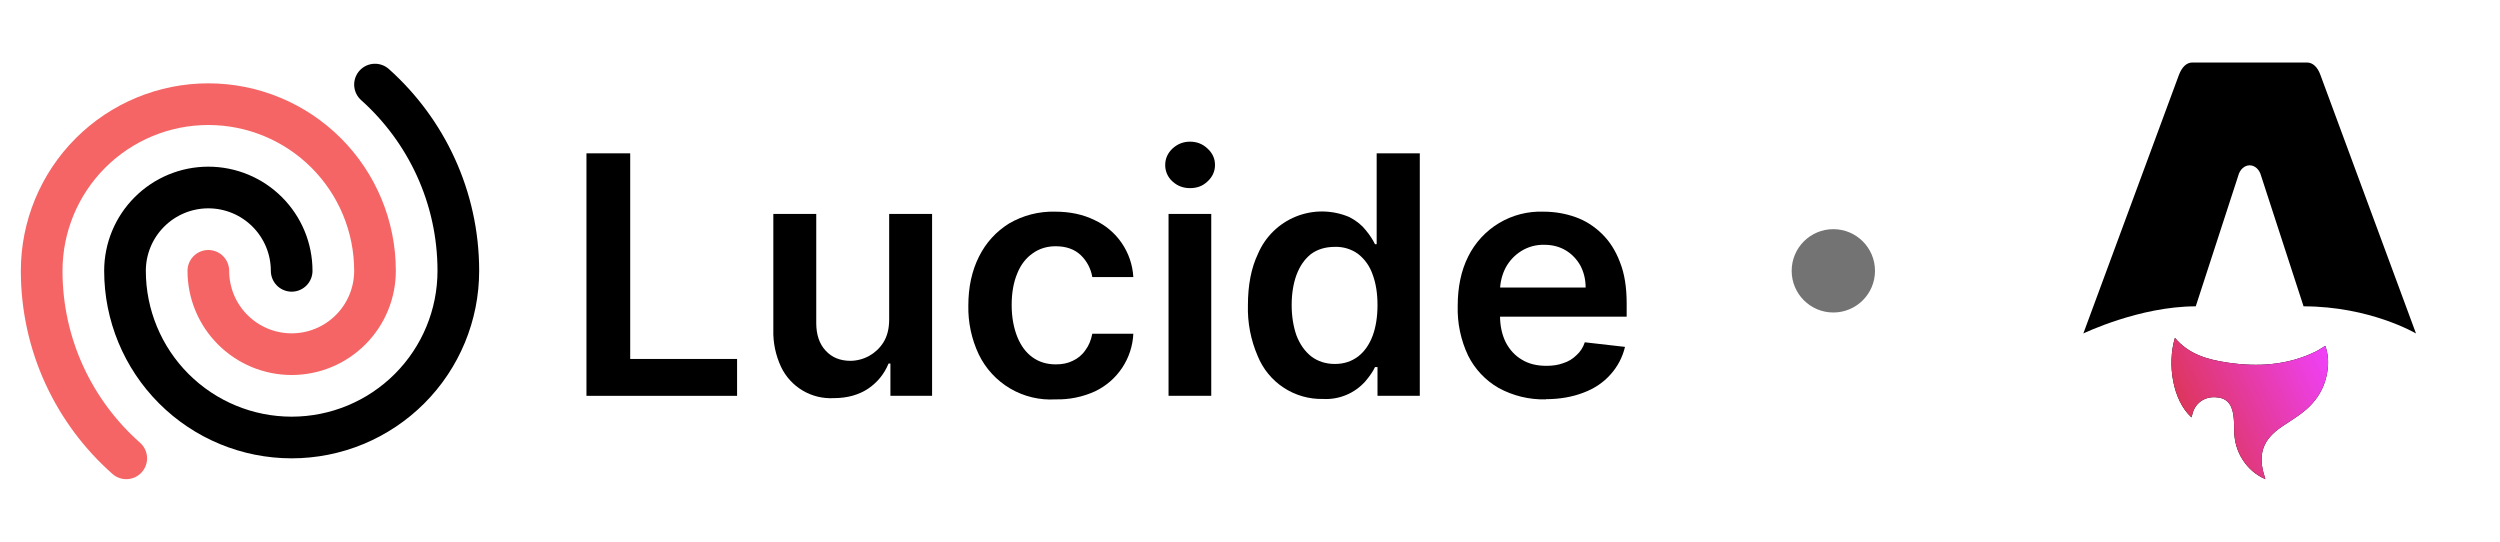
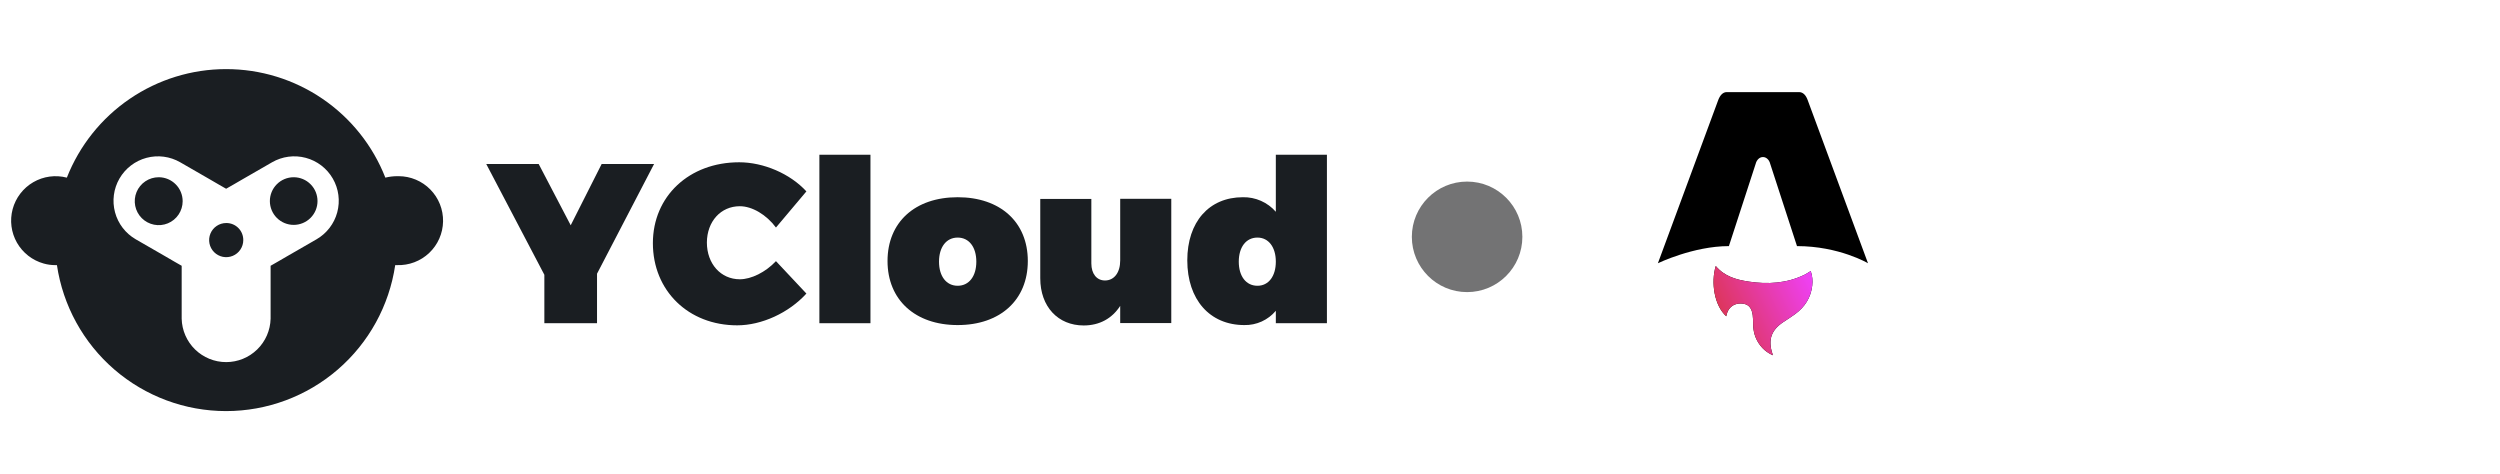
- <svg xmlns="http://www.w3.org/2000/svg" viewBox="0 -2 120 26" fill="none" class="package-ycloud-logo">
-   <path d="M74.2 17.17C73.408 17.19 72.625 17 71.93 16.62C71.302 16.258 70.794 15.719 70.47 15.07C70.118 14.327 69.947 13.512 69.97 12.69C69.97 11.79 70.13 11 70.47 10.32C70.8 9.649 71.318 9.087 71.96 8.704C72.603 8.321 73.342 8.132 74.09 8.16C74.63 8.16 75.14 8.25 75.62 8.42C76.1 8.59 76.52 8.86 76.89 9.22C77.26 9.58 77.55 10.03 77.76 10.59C77.98 11.14 78.08 11.8 78.08 12.57V13.2H70.93V11.8H76.11C76.11 11.4 76.02 11.06 75.86 10.75C75.69 10.45 75.46 10.2 75.16 10.02C74.86 9.84 74.52 9.75 74.12 9.75C73.732 9.741 73.35 9.845 73.02 10.05C72.7 10.25 72.45 10.52 72.27 10.85C72.1 11.18 72.01 11.54 72 11.93V13.13C72 13.65 72.1 14.08 72.28 14.44C72.47 14.8 72.73 15.08 73.06 15.27C73.39 15.47 73.78 15.56 74.23 15.56C74.53 15.56 74.8 15.52 75.04 15.43C75.29 15.35 75.5 15.22 75.67 15.05C75.85 14.89 75.99 14.68 76.07 14.43L78 14.65C77.883 15.146 77.642 15.603 77.3 15.98C76.97 16.35 76.54 16.65 76 16.85C75.48 17.05 74.88 17.16 74.2 17.16V17.17Z" fill="currentColor" />
-   <path d="M63.5 17.15C62.831 17.165 62.173 16.975 61.614 16.607C61.055 16.239 60.621 15.71 60.37 15.09C60.037 14.321 59.876 13.488 59.9 12.65C59.9 11.68 60.06 10.86 60.38 10.19C60.551 9.785 60.801 9.418 61.114 9.109C61.428 8.801 61.799 8.558 62.207 8.393C62.615 8.229 63.052 8.146 63.491 8.151C63.931 8.156 64.366 8.247 64.77 8.42C65.1 8.59 65.36 8.8 65.55 9.04C65.75 9.28 65.89 9.5 66 9.72H66.08V5.36H68.15V17H66.12V15.62H66C65.9 15.84 65.74 16.06 65.54 16.3C65.286 16.587 64.971 16.812 64.618 16.959C64.264 17.107 63.882 17.172 63.5 17.15ZM64.07 15.47C64.51 15.47 64.87 15.35 65.19 15.11C65.49 14.88 65.73 14.54 65.89 14.11C66.04 13.7 66.12 13.21 66.12 12.64C66.12 12.07 66.04 11.58 65.88 11.16C65.748 10.777 65.509 10.44 65.19 10.19C64.865 9.955 64.471 9.835 64.07 9.85C63.61 9.85 63.23 9.97 62.92 10.2C62.62 10.44 62.39 10.77 62.23 11.2C62.08 11.61 62 12.1 62 12.64C62 13.18 62.08 13.67 62.23 14.1C62.39 14.52 62.63 14.86 62.93 15.1C63.24 15.34 63.63 15.47 64.07 15.47Z" fill="currentColor" />
-   <path d="M56.09 17V8.27H58.14V17H56.1H56.09ZM57.12 7.03C56.8 7.03 56.52 6.93 56.28 6.71C56.168 6.611 56.08 6.489 56.019 6.353C55.959 6.217 55.928 6.069 55.93 5.92C55.93 5.61 56.05 5.35 56.28 5.13C56.52 4.91 56.8 4.8 57.12 4.8C57.45 4.8 57.73 4.91 57.96 5.13C58.2 5.35 58.32 5.61 58.32 5.92C58.32 6.22 58.2 6.49 57.96 6.71C57.73 6.93 57.46 7.03 57.12 7.03Z" fill="currentColor" />
-   <path d="M50.66 17.17C49.901 17.216 49.147 17.035 48.491 16.65C47.836 16.265 47.31 15.694 46.98 15.01C46.635 14.279 46.464 13.478 46.48 12.67C46.48 11.78 46.65 11 46.99 10.32C47.33 9.64 47.81 9.12 48.43 8.73C49.102 8.336 49.871 8.138 50.65 8.16C51.35 8.16 51.98 8.29 52.53 8.56C53.062 8.803 53.517 9.187 53.846 9.67C54.176 10.153 54.367 10.716 54.4 11.3H52.43C52.364 10.895 52.167 10.523 51.87 10.24C51.57 9.96 51.17 9.82 50.67 9.82C50.26 9.82 49.89 9.93 49.57 10.16C49.25 10.38 49 10.7 48.83 11.12C48.65 11.55 48.56 12.05 48.56 12.64C48.56 13.24 48.66 13.74 48.83 14.17C49 14.59 49.24 14.92 49.56 15.15C49.88 15.38 50.25 15.49 50.68 15.49C50.98 15.49 51.25 15.44 51.49 15.32C51.73 15.21 51.94 15.04 52.09 14.82C52.26 14.6 52.37 14.33 52.43 14.02H54.4C54.373 14.602 54.188 15.166 53.866 15.652C53.543 16.138 53.096 16.528 52.57 16.78C51.975 17.053 51.325 17.186 50.67 17.17H50.66Z" fill="currentColor" />
-   <path d="M42.68 13.33V8.27H44.74V17H42.74V15.45H42.65C42.45 15.94 42.13 16.34 41.68 16.65C41.23 16.95 40.68 17.11 40.03 17.11C39.505 17.141 38.983 17.015 38.531 16.748C38.078 16.481 37.716 16.084 37.49 15.61C37.23 15.053 37.103 14.444 37.12 13.83V8.27H39.18V13.51C39.18 14.06 39.33 14.51 39.63 14.83C39.93 15.16 40.33 15.32 40.83 15.32C41.144 15.315 41.452 15.232 41.727 15.079C42.001 14.925 42.232 14.706 42.4 14.44C42.59 14.14 42.68 13.77 42.68 13.33Z" fill="currentColor" />
-   <path d="M28.15 17V5.36H30.25V15.23H35.38V17H28.15Z" fill="currentColor" />
-   <path d="M14 11C14 9.939 13.579 8.922 12.828 8.172C12.078 7.421 11.061 7 10 7C8.939 7 7.922 7.421 7.172 8.172C6.421 8.922 6 9.939 6 11C6 13.122 6.843 15.157 8.343 16.657C9.843 18.157 11.878 19 14 19C16.122 19 18.157 18.157 19.657 16.657C21.157 15.157 22 13.122 22 11C22 7.45 20.45 4.25 18 2.06" stroke="currentColor" stroke-width="2" stroke-linecap="round" stroke-linejoin="round" />
-   <path d="M10 11C10 12.061 10.421 13.078 11.172 13.828C11.922 14.579 12.939 15 14 15C15.061 15 16.078 14.579 16.828 13.828C17.579 13.078 18 12.061 18 11C18 8.878 17.157 6.843 15.657 5.343C14.157 3.843 12.122 3 10 3C7.878 3 5.843 3.843 4.343 5.343C2.843 6.843 2 8.878 2 11C2 14.58 3.57 17.8 6.06 20" stroke="#F56565" stroke-width="2" stroke-linecap="round" stroke-linejoin="round" />
-   <path d="M88 13C89.105 13 90 12.105 90 11C90 9.895 89.105 9 88 9C86.895 9 86 9.895 86 11C86 12.105 86.895 13 88 13Z" fill="#737374" />
-   <g clip-path="url(#clip0_2_7)">
-     <path d="M105.193 18.035C104.283 17.209 104.018 15.474 104.397 14.216C105.054 15.009 105.965 15.26 106.908 15.402C108.365 15.62 109.795 15.539 111.148 14.878C111.303 14.802 111.446 14.701 111.615 14.6C111.742 14.965 111.775 15.334 111.73 15.71C111.623 16.625 111.164 17.332 110.434 17.868C110.143 18.082 109.834 18.274 109.533 18.476C108.607 19.097 108.357 19.826 108.705 20.885C108.713 20.911 108.72 20.937 108.739 21C108.266 20.79 107.921 20.484 107.658 20.082C107.38 19.658 107.248 19.188 107.241 18.68C107.238 18.433 107.238 18.184 107.204 17.94C107.123 17.346 106.842 17.08 106.313 17.065C105.77 17.049 105.34 17.383 105.226 17.908C105.218 17.948 105.205 17.988 105.192 18.034L105.193 18.035Z" fill="currentColor" />
-     <path d="M105.193 18.035C104.283 17.209 104.018 15.474 104.397 14.216C105.054 15.009 105.965 15.26 106.908 15.402C108.365 15.62 109.795 15.539 111.148 14.878C111.303 14.802 111.446 14.701 111.615 14.6C111.742 14.965 111.775 15.334 111.73 15.71C111.623 16.625 111.164 17.332 110.434 17.868C110.143 18.082 109.834 18.274 109.533 18.476C108.607 19.097 108.357 19.826 108.705 20.885C108.713 20.911 108.72 20.937 108.739 21C108.266 20.79 107.921 20.484 107.658 20.082C107.38 19.658 107.248 19.188 107.241 18.68C107.238 18.433 107.238 18.184 107.204 17.94C107.123 17.346 106.842 17.08 106.313 17.065C105.77 17.049 105.34 17.383 105.226 17.908C105.218 17.948 105.205 17.988 105.192 18.034L105.193 18.035Z" fill="url(#paint0_linear_2_7)" />
-     <path d="M100 14.007C100 14.007 102.694 12.704 105.396 12.704L107.433 6.443C107.51 6.14 107.732 5.935 107.984 5.935C108.235 5.935 108.458 6.14 108.534 6.443L110.571 12.704C113.771 12.704 115.968 14.007 115.968 14.007C115.968 14.007 111.391 1.627 111.382 1.602C111.251 1.236 111.029 1 110.73 1H105.238C104.939 1 104.726 1.236 104.586 1.602C104.576 1.626 100 14.007 100 14.007Z" fill="currentColor" />
+ <svg xmlns="http://www.w3.org/2000/svg" fill="none" viewBox="0 0 190 36" class="package-ycloud-logo">
+   <g transform="translate(0.5 4.5) scale(1)">
+     <path d="M29.677 8.89C29.377 8.891 29.078 8.929 28.786 9C27.833 6.567 26.167 4.478 24.008 3.007C21.848 1.535 19.295 0.75 16.681 0.752C14.069 0.753 11.518 1.541 9.36 3.012C7.202 4.483 5.537 6.57 4.581 9C3.718 8.775 2.801 8.899 2.029 9.347C1.258 9.795 0.695 10.53 0.462 11.391C0.23 12.252 0.348 13.17 0.789 13.945C1.231 14.72 1.962 15.289 2.821 15.528C3.102 15.608 3.393 15.649 3.686 15.649H3.827C4.284 18.732 5.833 21.548 8.192 23.585C10.552 25.621 13.565 26.742 16.681 26.743C19.798 26.742 22.811 25.622 25.171 23.585C27.53 21.549 29.079 18.732 29.536 15.649H29.677C30.125 15.664 30.572 15.59 30.991 15.431C31.411 15.272 31.795 15.031 32.12 14.722C32.446 14.413 32.706 14.043 32.887 13.632C33.068 13.222 33.165 12.779 33.173 12.331C33.181 11.882 33.1 11.436 32.934 11.019C32.768 10.602 32.52 10.223 32.206 9.903C31.892 9.582 31.517 9.328 31.104 9.154C30.69 8.98 30.246 8.89 29.797 8.89H29.677ZM23.556 13.687L21.303 14.985L20.629 15.377L20.066 15.699V19.722C20.044 20.604 19.679 21.443 19.047 22.059C18.416 22.675 17.569 23.02 16.686 23.02C15.804 23.02 14.957 22.675 14.325 22.059C13.694 21.443 13.328 20.604 13.307 19.722V15.699L12.743 15.377L12.07 14.985L9.817 13.687C9.04 13.239 8.474 12.501 8.242 11.635C8.01 10.769 8.131 9.847 8.579 9.071C9.028 8.294 9.766 7.728 10.632 7.496C11.497 7.264 12.42 7.385 13.196 7.833L15.449 9.131L16.123 9.523L16.686 9.845L17.25 9.523L17.924 9.131L20.177 7.833C20.953 7.385 21.875 7.264 22.741 7.496C23.607 7.728 24.345 8.294 24.793 9.071C25.241 9.847 25.363 10.769 25.131 11.635C24.899 12.501 24.332 13.239 23.556 13.687Z" fill="#1A1E22" />
+     <path d="M11.561 8.97C11.201 8.97 10.849 9.077 10.55 9.277C10.251 9.477 10.017 9.761 9.879 10.094C9.742 10.427 9.706 10.793 9.776 11.146C9.846 11.499 10.02 11.823 10.274 12.078C10.529 12.333 10.853 12.506 11.206 12.576C11.559 12.647 11.925 12.611 12.258 12.473C12.591 12.335 12.875 12.102 13.075 11.802C13.275 11.503 13.382 11.151 13.382 10.791C13.382 10.312 13.193 9.853 12.857 9.513C12.521 9.172 12.065 8.977 11.586 8.97H11.561Z" fill="#1A1E22" />
+     <path d="M16.692 12.45C16.435 12.45 16.184 12.526 15.971 12.669C15.757 12.811 15.591 13.014 15.493 13.251C15.395 13.488 15.369 13.749 15.419 14.001C15.469 14.252 15.593 14.483 15.774 14.665C15.956 14.846 16.187 14.97 16.438 15.02C16.69 15.07 16.951 15.044 17.188 14.946C17.425 14.848 17.628 14.682 17.77 14.468C17.913 14.255 17.989 14.004 17.989 13.748C17.991 13.579 17.959 13.411 17.896 13.255C17.834 13.098 17.74 12.955 17.622 12.835C17.504 12.714 17.363 12.618 17.208 12.552C17.052 12.486 16.886 12.451 16.717 12.45H16.692Z" fill="#1A1E22" />
+     <path d="M21.811 8.97C21.331 8.973 20.873 9.165 20.535 9.506C20.198 9.846 20.009 10.306 20.01 10.786C20.012 11.265 20.203 11.724 20.542 12.063C20.882 12.401 21.341 12.591 21.821 12.591C22.3 12.591 22.76 12.401 23.099 12.063C23.439 11.724 23.63 11.265 23.631 10.786C23.633 10.306 23.444 9.846 23.106 9.506C22.769 9.165 22.31 8.973 21.831 8.97H21.811Z" fill="#1A1E22" />
+     <path d="M45.226 7.964L42.874 12.621L40.44 7.964H36.455L40.871 16.383V20.064H44.874V16.302L49.21 7.964H45.226Z" fill="#1A1E22" />
+     <path d="M55.727 11.173C56.663 11.173 57.749 11.817 58.473 12.792L60.786 10.046C59.549 8.698 57.528 7.833 55.677 7.833C51.875 7.833 49.119 10.418 49.119 13.979C49.119 17.59 51.815 20.225 55.526 20.225C57.387 20.225 59.449 19.28 60.786 17.811L58.473 15.347C57.678 16.192 56.592 16.725 55.727 16.725C54.279 16.725 53.223 15.548 53.223 13.929C53.233 12.329 54.279 11.173 55.727 11.173Z" fill="#1A1E22" />
+     <path d="M65.655 7.26H61.773V20.064H65.655V7.26Z" fill="#1A1E22" />
+     <path d="M72.283 10.489C69.034 10.489 66.952 12.39 66.952 15.337C66.952 18.284 69.044 20.205 72.283 20.205C75.522 20.205 77.614 18.294 77.614 15.337C77.614 12.38 75.522 10.489 72.283 10.489ZM72.283 17.218C71.418 17.218 70.865 16.494 70.865 15.387C70.865 14.281 71.418 13.556 72.283 13.556C73.148 13.556 73.701 14.281 73.701 15.387C73.701 16.494 73.148 17.218 72.283 17.218Z" fill="#1A1E22" />
+     <path d="M84.635 15.297C84.635 16.212 84.182 16.816 83.478 16.816C82.854 16.816 82.442 16.313 82.442 15.518V10.62H78.56V16.645C78.56 18.817 79.917 20.235 81.859 20.235C83.066 20.235 84.021 19.702 84.635 18.747V20.054H88.517V10.61H84.635V15.297Z" fill="#1A1E22" />
+     <path d="M96.463 7.26V11.595C96.152 11.239 95.766 10.955 95.334 10.764C94.901 10.573 94.432 10.479 93.959 10.489C91.384 10.489 89.734 12.37 89.734 15.287C89.734 18.274 91.444 20.205 94.069 20.205C94.524 20.215 94.975 20.122 95.39 19.934C95.804 19.746 96.171 19.467 96.463 19.119V20.064H100.346V7.26H96.463ZM95.065 17.218C94.2 17.218 93.647 16.494 93.647 15.387C93.647 14.281 94.2 13.556 95.065 13.556C95.91 13.556 96.463 14.281 96.463 15.387C96.463 16.494 95.91 17.218 95.07 17.218H95.065Z" fill="#1A1E22" />
  </g>
-   <defs>
-     <linearGradient id="paint0_linear_2_7" x1="104.23" y1="21" x2="112.993" y2="16.83" gradientUnits="userSpaceOnUse">
-       <stop stop-color="#D83333" />
-       <stop offset="1" stop-color="#F041FF" />
-     </linearGradient>
-     <clipPath id="clip0_2_7">
-       <rect width="16" height="20" fill="currentColor" transform="translate(100 1)" />
-     </clipPath>
-   </defs>
+   <circle cx="111.5" cy="18" r="4.2" fill="#737374" />
+   <g transform="translate(26 6)">
+     <g clip-path="url(#clip0_2_7)">
+       <path d="M105.193 18.035C104.283 17.209 104.018 15.474 104.397 14.216C105.054 15.009 105.965 15.26 106.908 15.402C108.365 15.62 109.795 15.539 111.148 14.878C111.303 14.802 111.446 14.701 111.615 14.6C111.742 14.965 111.775 15.334 111.73 15.71C111.623 16.625 111.164 17.332 110.434 17.868C110.143 18.082 109.834 18.274 109.533 18.476C108.607 19.097 108.357 19.826 108.705 20.885C108.713 20.911 108.72 20.937 108.739 21C108.266 20.79 107.921 20.484 107.658 20.082C107.38 19.658 107.248 19.188 107.241 18.68C107.238 18.433 107.238 18.184 107.204 17.94C107.123 17.346 106.842 17.08 106.313 17.065C105.77 17.049 105.34 17.383 105.226 17.908C105.218 17.948 105.205 17.988 105.192 18.034L105.193 18.035Z" fill="currentColor" />
+       <path d="M105.193 18.035C104.283 17.209 104.018 15.474 104.397 14.216C105.054 15.009 105.965 15.26 106.908 15.402C108.365 15.62 109.795 15.539 111.148 14.878C111.303 14.802 111.446 14.701 111.615 14.6C111.742 14.965 111.775 15.334 111.73 15.71C111.623 16.625 111.164 17.332 110.434 17.868C110.143 18.082 109.834 18.274 109.533 18.476C108.607 19.097 108.357 19.826 108.705 20.885C108.713 20.911 108.72 20.937 108.739 21C108.266 20.79 107.921 20.484 107.658 20.082C107.38 19.658 107.248 19.188 107.241 18.68C107.238 18.433 107.238 18.184 107.204 17.94C107.123 17.346 106.842 17.08 106.313 17.065C105.77 17.049 105.34 17.383 105.226 17.908C105.218 17.948 105.205 17.988 105.192 18.034L105.193 18.035Z" fill="url(#paint0_linear_2_7)" />
+       <path d="M100 14.007C100 14.007 102.694 12.704 105.396 12.704L107.433 6.443C107.51 6.14 107.732 5.935 107.984 5.935C108.235 5.935 108.458 6.14 108.534 6.443L110.571 12.704C113.771 12.704 115.968 14.007 115.968 14.007C115.968 14.007 111.391 1.627 111.382 1.602C111.251 1.236 111.029 1 110.73 1H105.238C104.939 1 104.726 1.236 104.586 1.602C104.576 1.626 100 14.007 100 14.007Z" fill="currentColor" />
+     </g>
+     <defs>
+       <linearGradient id="paint0_linear_2_7" x1="104.23" y1="21" x2="112.993" y2="16.83" gradientUnits="userSpaceOnUse">
+         <stop stop-color="#D83333" />
+         <stop offset="1" stop-color="#F041FF" />
+       </linearGradient>
+       <clipPath id="clip0_2_7">
+         <rect width="16" height="20" fill="currentColor" transform="translate(100 1)" />
+       </clipPath>
+     </defs>
+   </g>
</svg>
